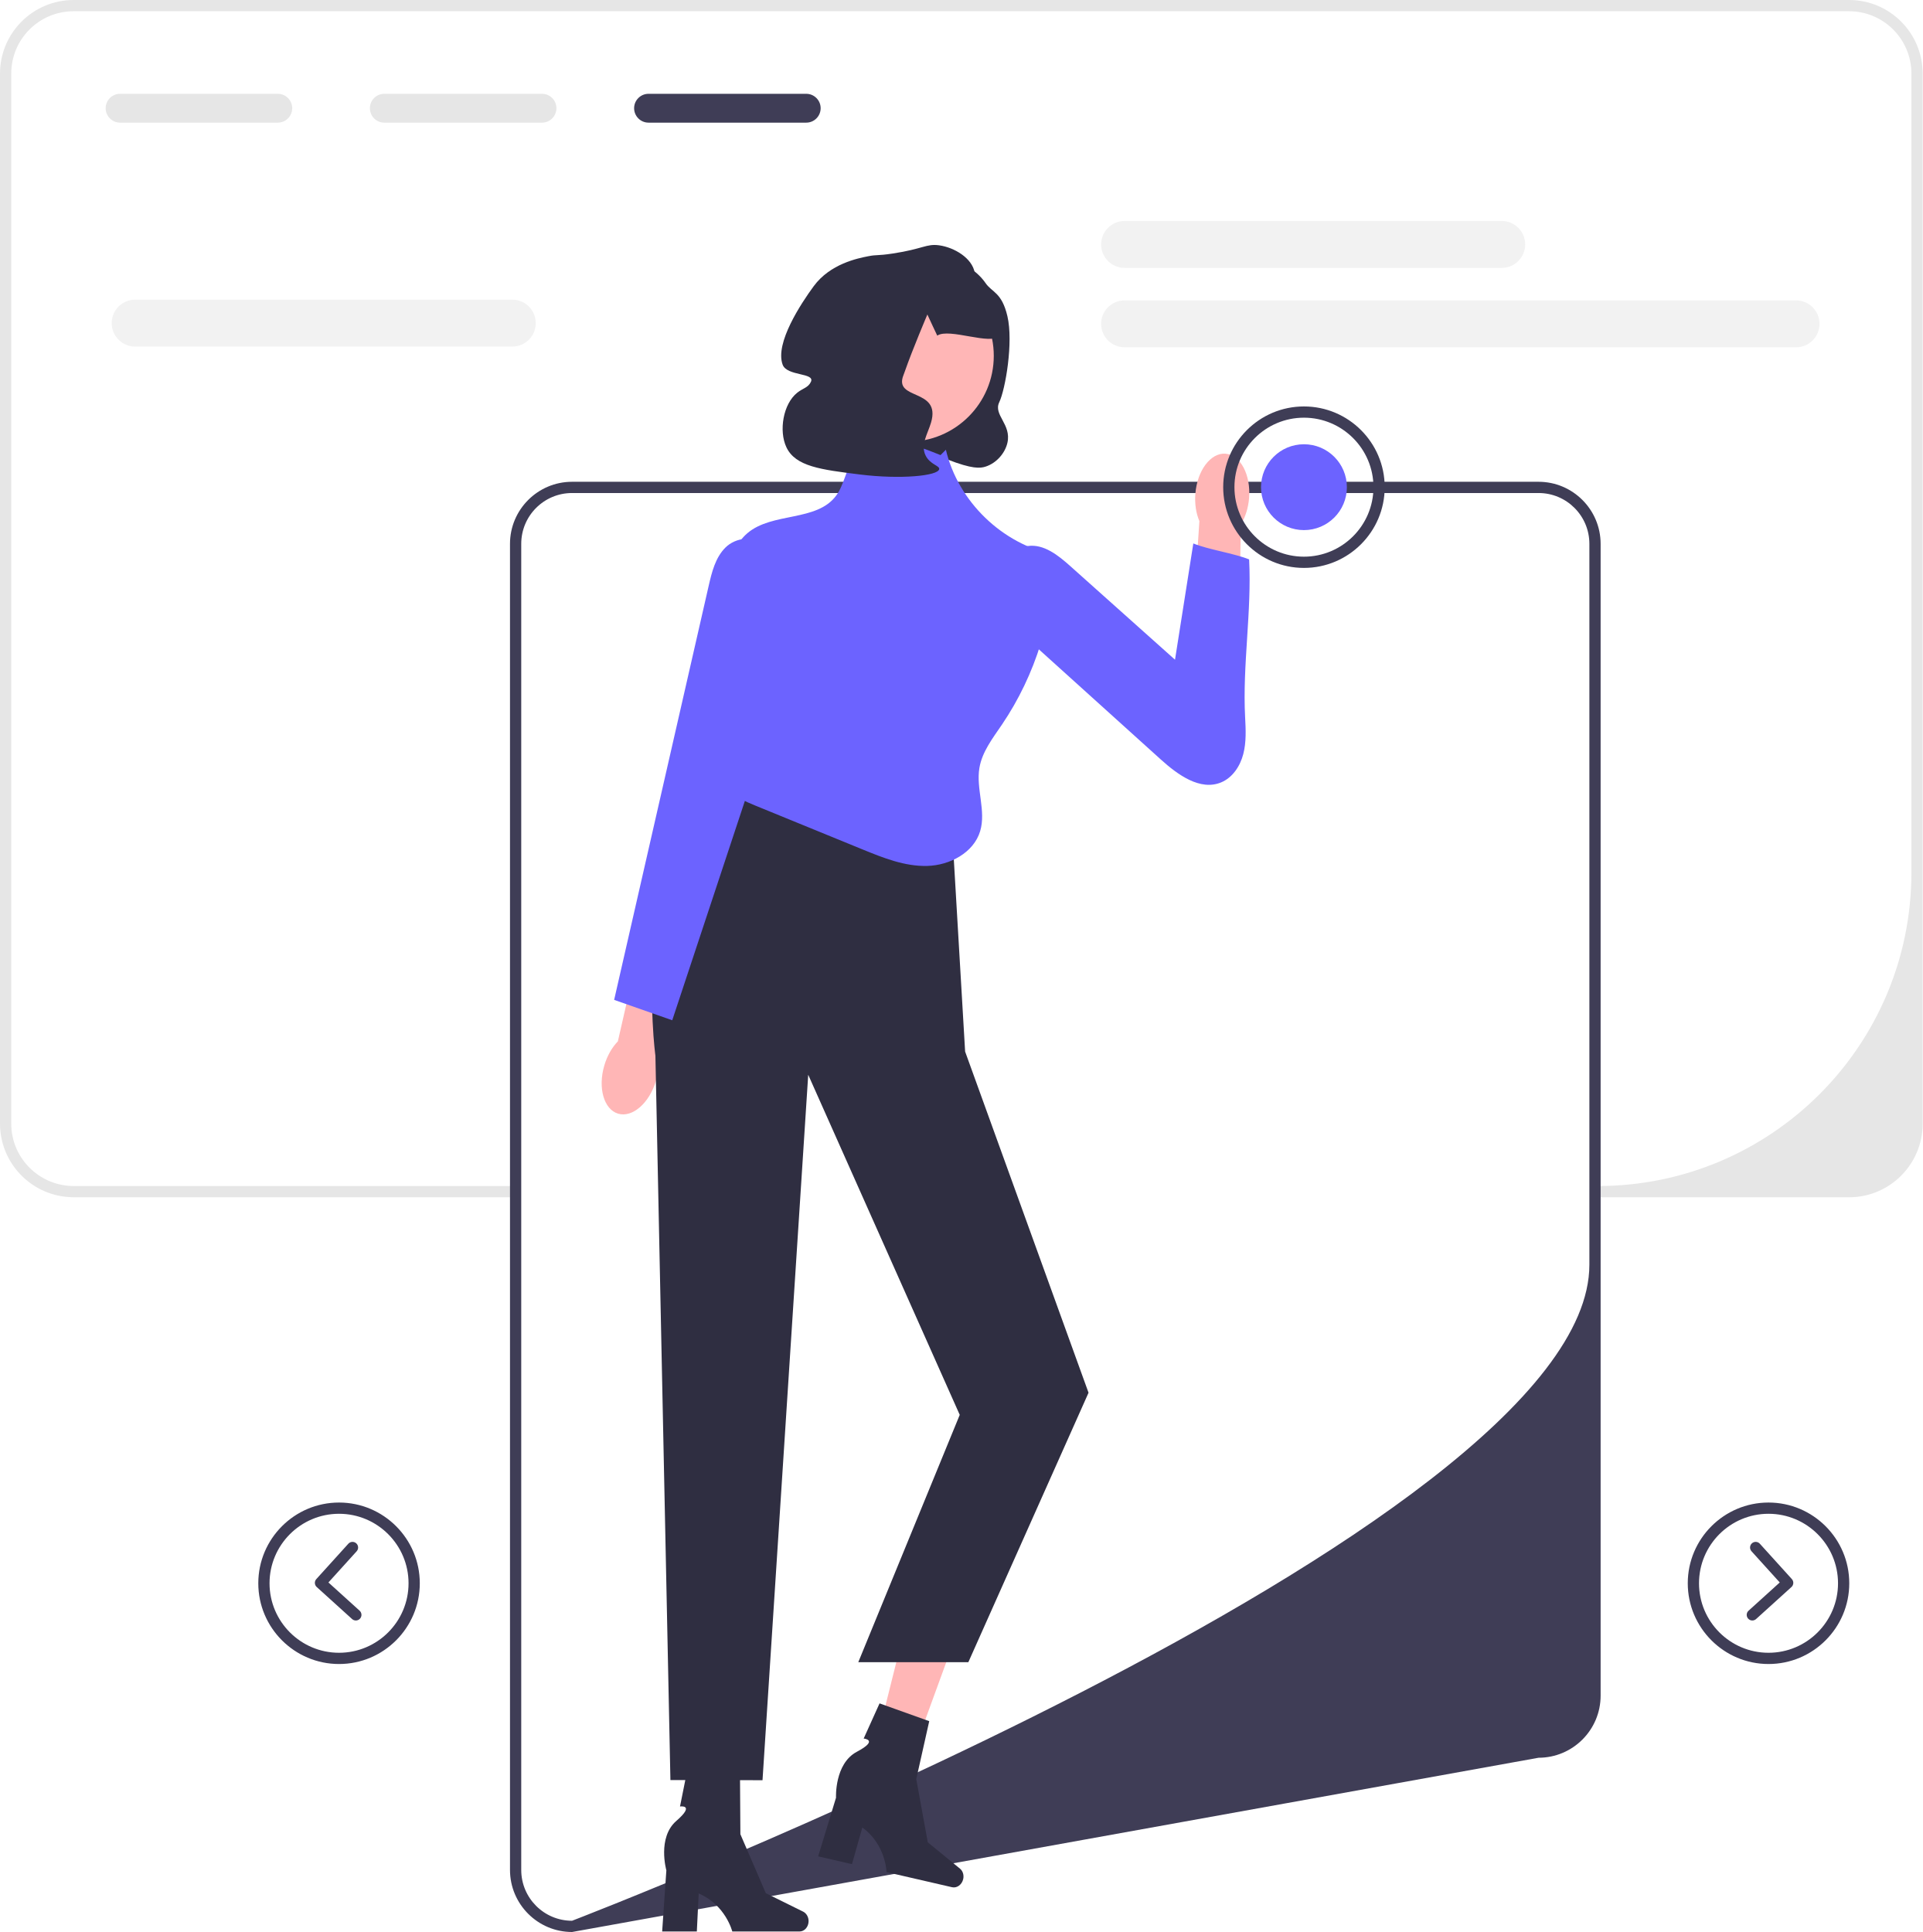
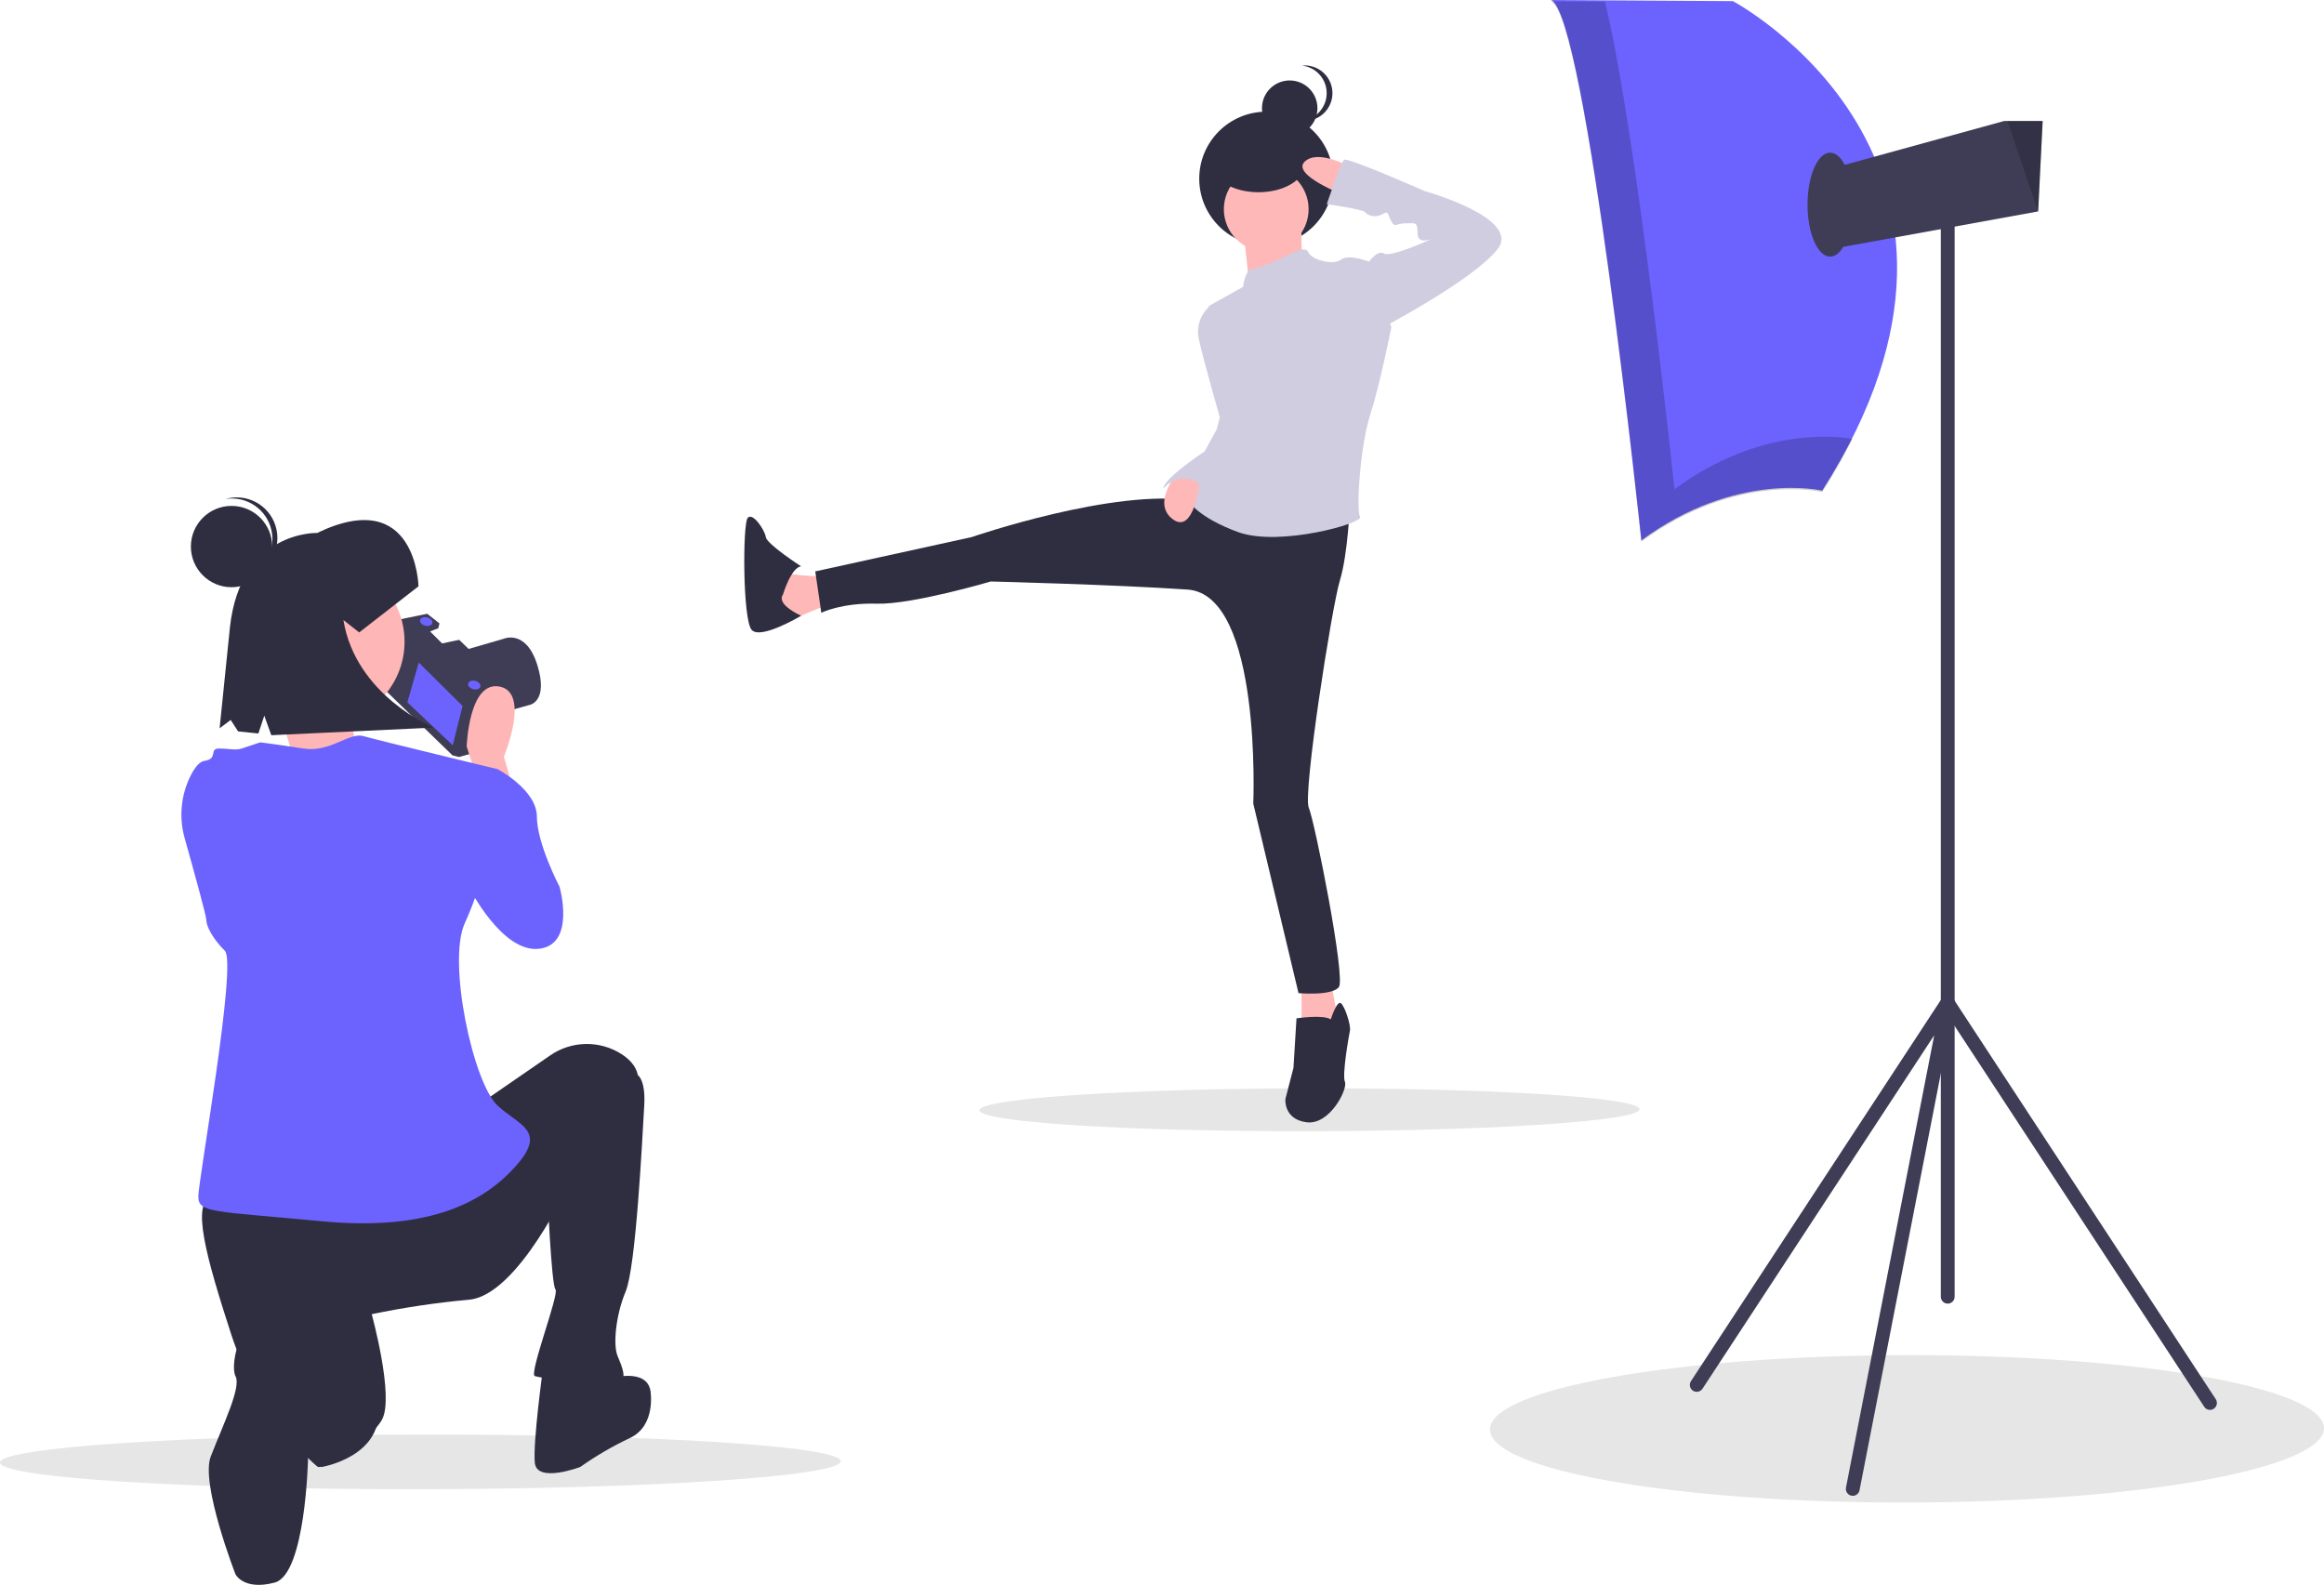
- <svg xmlns="http://www.w3.org/2000/svg" width="342" height="343.711" viewBox="0 0 342 343.711">
-   <path d="M328.91,0H13.1C5.865,0,0,5.865,0,13.1V199.9c0,6.92,5.41,12.62,12.22,13.06,.29,.03,.58,.04,.88,.04H91.717v-2H13.1c-.3,0-.59-.01-.88-.04-5.71-.45-10.22-5.24-10.22-11.06V13.09c-0-6.125,4.965-11.09,11.09-11.09H328.91c6.125,0,11.09,4.965,11.09,11.09V155.22c0,30.806-24.974,55.78-55.78,55.78h-0v2h44.69c7.229,0,13.09-5.861,13.09-13.09V13.09c0-7.229-5.861-13.09-13.09-13.09Z" fill="#e6e6e6" />
-   <g>
-     <path d="M267.125,47.659h-67.085c-2.301,0-4.174-1.872-4.174-4.174s1.873-4.174,4.174-4.174h67.085c2.301,0,4.174,1.872,4.174,4.174s-1.873,4.174-4.174,4.174Z" fill="#f2f2f2" />
-     <path d="M91.125,61.659H24.04c-2.301,0-4.174-1.872-4.174-4.174s1.872-4.174,4.174-4.174H91.125c2.301,0,4.174,1.872,4.174,4.174s-1.872,4.174-4.174,4.174Z" fill="#f2f2f2" />
-     <path d="M319.478,61.786h-119.438c-2.301,0-4.174-1.872-4.174-4.174s1.873-4.174,4.174-4.174h119.438c2.301,0,4.174,1.872,4.174,4.174s-1.873,4.174-4.174,4.174Z" fill="#f2f2f2" />
-   </g>
-   <path d="M90.717,332.671V96.751c0-6.087,4.952-11.04,11.04-11.04h171.92c6.087,0,11.04,4.953,11.04,11.04v204.92c0,6.087-4.953,11.04-11.04,11.04l-171.92,31c-6.088,0-11.04-4.953-11.04-11.04ZM282.717,96.751c0-4.993-4.047-9.04-9.04-9.04H101.757c-4.993,0-9.04,4.047-9.04,9.04v235.92c0,4.993,4.047,9.04,9.04,9.04,0,0,180.96-69.375,180.96-116.713V96.751Z" fill="#3f3d56" />
-   <g>
-     <path d="M314.581,296.035c-7.92,0-14.363-6.443-14.363-14.364,0-7.92,6.443-14.363,14.363-14.363,7.92,0,14.364,6.443,14.364,14.363,0,7.92-6.443,14.364-14.364,14.364Zm0-26.727c-6.817,0-12.363,5.546-12.363,12.363,0,6.817,5.546,12.364,12.363,12.364,6.817,0,12.364-5.546,12.364-12.364,0-6.817-5.546-12.363-12.364-12.363Z" fill="#3f3d56" />
-     <path d="M311.702,288.292c-.272,0-.544-.111-.741-.329-.371-.41-.34-1.042,.07-1.413l5.549-5.024-5.023-5.549c-.371-.409-.339-1.042,.07-1.412s1.042-.339,1.412,.07l5.694,6.29c.371,.409,.34,1.042-.07,1.412l-6.29,5.695c-.191,.173-.432,.259-.671,.259Z" fill="#3f3d56" />
-   </g>
-   <g>
-     <path d="M60.309,296.035c-7.92,0-14.364-6.443-14.364-14.364,0-7.92,6.443-14.363,14.364-14.363,7.92,0,14.363,6.443,14.363,14.363,0,7.92-6.443,14.364-14.363,14.364Zm0-26.727c-6.817,0-12.364,5.546-12.364,12.363,0,6.817,5.546,12.364,12.364,12.364,6.817,0,12.363-5.546,12.363-12.364,0-6.817-5.546-12.363-12.363-12.363Z" fill="#3f3d56" />
-     <path d="M63.298,288.292c-.239,0-.479-.085-.671-.259l-6.29-5.695c-.41-.371-.441-1.003-.07-1.412l5.694-6.29c.37-.41,1.003-.441,1.412-.07s.441,1.003,.07,1.412l-5.023,5.549,5.549,5.024c.41,.371,.441,1.003,.07,1.413-.197,.218-.469,.329-.741,.329Z" fill="#3f3d56" />
-   </g>
-   <g>
-     <path d="M168.52,46.555c3.009-.178,5.599,2.071,6.796,3.815,1.147,1.673,2.879,1.601,3.883,5.894,1.078,4.61-.352,12.994-1.456,15.302-1.082,2.261,2.204,3.904,1.456,7.207-.406,1.793-1.892,3.595-3.883,4.239-.958,.31-2.36,.457-6.796-1.272-5.612-2.188-8.418-3.282-9.708-5.511-1.285-2.22-.013-3.361,.971-9.326,1.457-8.832-.519-11.247,2.427-15.685,.91-1.371,2.964-4.465,6.31-4.663Z" fill="#2f2e41" />
-     <path d="M107.496,189.547c.516-1.746,1.384-3.23,2.409-4.284l3.867-16.94,8.007,2.076-4.785,16.961c.287,1.442,.208,3.16-.308,4.906-1.179,3.988-4.193,6.612-6.73,5.862-2.538-.75-3.639-4.592-2.46-8.58h0l0-0Z" fill="#ffb6b6" />
-     <path d="M222.185,88.598c-.143,1.815-.684,3.447-1.469,4.691l-.272,17.374-8.263-.371,1.165-17.584c-.58-1.352-.858-3.048-.715-4.863,.327-4.146,2.731-7.338,5.369-7.13s4.512,3.738,4.185,7.883h0Z" fill="#ffb6b6" />
-     <g>
-       <polygon points="123.16 329.209 129.185 329.351 132.543 302.285 123.652 302.074 123.16 329.209" fill="#ffb6b6" />
-       <path d="M143.83,341.778h0c0,1.018-.722,1.843-1.613,1.843h-11.958s-1.177-4.73-5.975-6.766l-.331,6.766h-6.169l.747-10.88s-1.65-5.821,1.777-8.796c3.427-2.975,.651-2.561,.651-2.561l1.348-6.734,9.322,1.096,.069,10.57,4.524,10.492,6.635,3.278c.591,.292,.973,.956,.973,1.691l0,0h0Z" fill="#2f2e41" />
-     </g>
-     <g>
-       <polygon points="154.014 317.418 159.852 318.91 169.207 293.29 160.59 291.088 154.014 317.418" fill="#ffb6b6" />
-       <path d="M171.331,334.31h0c-.229,.992-1.118,1.633-1.986,1.433l-11.653-2.687s-.084-4.874-4.302-7.936l-1.843,6.519-6.011-1.386,3.173-10.434s-.3-6.043,3.708-8.172c4.008-2.129,1.21-2.349,1.21-2.349l2.827-6.259,8.837,3.163-2.308,10.315,2.051,11.24,5.729,4.685c.51,.417,.733,1.151,.568,1.867l0,0-0,0Z" fill="#2f2e41" />
-     </g>
-     <path d="M169.248,145.821l2.427,41.259,21.953,60.692-21.38,47.939h-19.578l18.047-44-26.952-60.505-8.129,125.501-16.383-.025-2.67-128.874s-5.097-37.133,14.319-52.18l38.347,10.193h0Z" fill="#2f2e41" />
-     <path d="M167.299,80.962c-2.592-1.042-5.244-2.097-8.034-2.243s-5.794,.778-7.449,3.029c-1.41,1.917-1.665,4.498-3.074,6.416-3.454,4.701-11.359,2.907-15.797,6.693-4.07,3.472-3.437,9.888-1.912,15.015s3.562,10.776,1.249,15.6c-1.806,3.768-6.144,6.726-5.634,10.874,.441,3.587,4.281,5.569,7.626,6.937l19.132,7.825c3.707,1.516,7.549,3.058,11.552,2.944s8.236-2.346,9.39-6.181c1.088-3.615-.758-7.529-.133-11.252,.483-2.88,2.37-5.287,4.008-7.704,6.004-8.859,9.296-19.53,9.327-30.232-9.269-1.865-17.127-9.469-19.297-18.671" fill="#6c63ff" />
-     <path d="M180.541,111.687l25.944,23.431c3.006,2.715,6.992,5.626,10.733,4.071,2.037-.847,3.378-2.894,3.934-5.03s.444-4.38,.328-6.583c-.486-9.226,1.197-18.826,.712-28.052-2.585-1.072-7.34-1.77-9.926-2.842l-3.257,20.682-18.621-16.645c-2.156-1.927-4.722-3.988-7.585-3.577-2.997,.43-4.998,3.584-5.148,6.608s1.099,5.925,2.371,8.672" fill="#6c63ff" />
-     <path d="M135.758,97.17c-1.553-1.999-4.915-1.551-6.711,.234s-2.435,4.393-2.998,6.862l-16.806,73.616,10.335,3.626,13.288-40.137c2.422-7.316,4.856-14.682,5.915-22.316s.676-15.633-2.378-22.709" fill="#6c63ff" />
-     <circle cx="161.482" cy="63.303" r="15.29" fill="#ffb6b6" />
-     <path d="M173.374,48.498c-.44-2.571-3.604-4.475-6.31-4.854-2.283-.319-2.858,.64-8.252,1.456-2.883,.436-2.754,.167-4.369,.485-1.861,.367-6.772,1.334-9.708,5.339-2.205,3.009-6.926,10.1-5.521,13.95,.759,2.08,5.774,1.404,5.036,3.039-.477,1.056-1.42,1.144-2.427,1.942-2.536,2.01-3.307,6.81-1.942,9.708,1.615,3.429,6.123,3.988,13.106,4.854,7.194,.892,13.931,.25,14.077-.971,.074-.623-1.639-.803-2.427-2.427-.923-1.903,.377-3.825,.971-5.825,1.854-6.24-6.75-3.87-4.891-8.484,.065-.162,.14-.366,.223-.605,1.376-3.953,4.02-10.152,4.02-10.152,0,0,1.744,3.765,1.757,3.757,2.085-1.434,9.679,1.829,11,0,2.125-2.941-4.243-10.633-4.343-11.213l0-0Z" fill="#2f2e41" />
-   </g>
-   <path d="M231.945,101.035c-7.92,0-14.364-6.443-14.364-14.364,0-7.92,6.443-14.363,14.364-14.363s14.364,6.443,14.364,14.363c0,7.92-6.443,14.364-14.364,14.364Zm0-26.727c-6.817,0-12.364,5.546-12.364,12.363,0,6.817,5.546,12.364,12.364,12.364s12.364-5.546,12.364-12.364c0-6.817-5.546-12.363-12.364-12.363Z" fill="#3f3d56" />
-   <circle cx="231.945" cy="86.672" r="7.636" fill="#6c63ff" />
-   <g>
-     <path d="M49.416,16.689H21.356c-1.41,0-2.56,1.15-2.56,2.56,0,1.42,1.15,2.57,2.56,2.57h28.06c1.41,0,2.56-1.15,2.56-2.57,0-1.41-1.15-2.56-2.56-2.56Z" fill="#e6e6e6" />
-     <path d="M96.416,16.689h-28.06c-1.41,0-2.56,1.15-2.56,2.56,0,1.42,1.15,2.57,2.56,2.57h28.06c1.41,0,2.56-1.15,2.56-2.57,0-1.41-1.15-2.56-2.56-2.56Z" fill="#e6e6e6" />
-     <path d="M143.416,16.689h-28.06c-1.41,0-2.56,1.15-2.56,2.56,0,1.42,1.15,2.57,2.56,2.57h28.06c1.41,0,2.56-1.15,2.56-2.57,0-1.41-1.15-2.56-2.56-2.56Z" fill="#3f3d56" />
-   </g>
+ <svg xmlns="http://www.w3.org/2000/svg" data-name="Layer 1" width="994.405" height="678.133" viewBox="0 0 994.405 678.133">
+   <ellipse cx="282.662" cy="736.435" rx="179.865" ry="11.69" transform="translate(-103.979 -110.4788) rotate(-0.09196)" fill="#e6e6e6" />
+   <ellipse cx="663.127" cy="585.772" rx="141.228" ry="9.179" transform="translate(-103.7366 -109.8683) rotate(-0.09196)" fill="#e6e6e6" />
+   <ellipse cx="918.756" cy="722.299" rx="178.447" ry="31.534" transform="translate(-103.9554 -109.4578) rotate(-0.09196)" fill="#e6e6e6" />
+   <path d="M309.35,418.143l20.253-5.639s7.933-1.584,3.086-17.077-14.461-11.157-14.461-11.157l-17.966,5.22-7.093,2.191,9.98,14.002.837,9.332Z" transform="translate(-102.7973 -110.9334)" fill="#3f3d56" />
+   <polygon points="167.418 266.274 161.064 291.656 193.622 323.209 196.421 323.911 203.888 321.813 210.243 296.433 203.806 289.664 210.385 287.94 196.345 274.31 189.019 275.848 183.142 270.013 187.108 268.428 187.483 266.935 182.678 263.153 167.418 266.274" fill="#3f3d56" />
+   <polygon points="197.922 302.074 193.716 318.87 174.312 300.526 179.171 283.496 197.922 302.074" fill="#6c63ff" />
+   <polygon points="167.418 266.274 166.527 269.833 198.902 301.328 201.701 302.029 208.936 300.071 209.334 300.063 210.243 296.433 203.806 289.664 210.385 287.94 196.345 274.31 189.019 275.848 183.142 270.013 187.108 268.428 187.483 266.935 182.678 263.153 167.418 266.274" fill="none" stroke="#3f3d56" stroke-miterlimit="10" />
+   <ellipse cx="285.171" cy="376.886" rx="1.828" ry="2.693" transform="translate(-252.4894 451.0471) rotate(-75.94348)" fill="#6c63ff" />
+   <ellipse cx="305.739" cy="404.05" rx="1.828" ry="2.693" transform="translate(-263.2676 491.5655) rotate(-75.94348)" fill="#6c63ff" />
+   <path d="M322.806,449.761l-4.417-15.017s11.483-27.383-1.767-30.033-14.133,25.617-14.133,25.617l5.3,16.783Z" transform="translate(-102.7973 -110.9334)" fill="#ffb6b6" />
+   <circle cx="138.008" cy="274.542" r="35.088" fill="#ffb6b6" />
+   <path d="M252.157,410.243s2.064,25.8,7.224,27.864-46.134,16.512-46.134,16.512l15.48-17.544s-6.498-26.832-13.722-33.024Z" transform="translate(-102.7973 -110.9334)" fill="#ffb6b6" />
+   <path d="M301.606,441.811l14.133-1.767s16.783,8.833,16.783,20.317,9.717,30.033,9.717,30.033,7.067,24.733-8.833,26.5S303.373,490.395,303.373,490.395Z" transform="translate(-102.7973 -110.9334)" fill="#6c63ff" />
+   <path d="M309.556,582.261l28.492-19.628a27.607,27.607,0,0,1,30.888-.558c3.926,2.617,6.87,6.052,6.87,10.469,0,13.25-29.15,44.167-29.15,44.167S324.573,665.294,303.373,667.061a365.845,365.845,0,0,0-41.517,6.183s9.717,35.333,4.417,45.05-25.617,21.2-27.383,20.317-26.5-23.85-37.1-56.533-17.667-57.417-7.95-59.183S309.556,582.261,309.556,582.261Z" transform="translate(-102.7973 -110.9334)" fill="#2f2e41" />
+   <path d="M373.156,569.894s6.183-.883,5.3,14.133-3.533,68.9-7.95,79.5-5.3,22.967-3.533,27.383,5.3,11.483-.883,12.367-31.8-2.65-34.45-3.533,10.6-35.333,8.833-37.1-3.533-43.283-3.533-43.283Z" transform="translate(-102.7973 -110.9334)" fill="#2f2e41" />
+   <path d="M364.323,700.628s15.017-4.417,16.783,5.3c0,0,2.65,15.017-8.833,20.317a141.909,141.909,0,0,0-21.2,12.367s-18.55,7.067-19.433-1.767,3.533-40.633,3.533-40.633Z" transform="translate(-102.7973 -110.9334)" fill="#2f2e41" />
+   <path d="M264.506,711.227l-28.267-22.967s5.3,28.267-1.767,33.567l-3.228,9.437,9.039,7.394S268.04,734.194,264.506,711.227Z" transform="translate(-102.7973 -110.9334)" fill="#2f2e41" />
+   <path d="M224.756,672.361s18.55,5.3,15.9,23.85-6.048,38.703-6.048,38.703-1.019,49.63-14.269,53.163-16.783-3.533-16.783-3.533-15.062-38.782-10.6-50.35c5.4-14.001,13.182-29.723,10.6-34.45C201.016,695.093,205.323,669.711,224.756,672.361Z" transform="translate(-102.7973 -110.9334)" fill="#2f2e41" />
+   <path d="M214.156,428.561s7.067.883,18.55,2.65,19.433-7.067,25.617-5.3,57.417,14.133,57.417,14.133L311.308,474.019c-1.452,11.136-5.06,21.798-9.681,32.033-7.451,16.503,3.589,68.202,14.112,77.976,9.154,8.501,21.2,10.6,7.95,25.617S287.473,637.911,240.656,633.494s-53-3.533-53-10.6,16.661-99.816,11.361-105.116-7.95-10.6-7.95-13.25c0-1.771-5.526-21.699-9.19-34.718a37.107,37.107,0,0,1,2.765-27.528c1.658-3.103,3.555-5.486,5.542-5.77,6.183-.883,1.889-5.3,6.306-5.3s7.067.883,9.717,0Z" transform="translate(-102.7973 -110.9334)" fill="#6c63ff" />
+   <path d="M281.86,361.807s-.799-43.36-43.36-22.835c0,0-32.726-1.154-37.306,40.243l-4.428,43.339,4.743-3.566,3.178,4.901,8.668.886,2.531-7.624,2.999,8.364,69.447-3.256s-33.324-13.614-38.594-46.033l6.748,5.31Z" transform="translate(-102.7973 -110.9334)" fill="#2f2e41" />
+   <circle cx="99.073" cy="233.859" r="17.395" fill="#2f2e41" />
+   <path d="M218.983,337.968a17.382,17.382,0,0,0-19.57-13.552c.349-.097.693-.204,1.052-.281a17.395,17.395,0,1,1,7.267,34.023c-.359.077-.717.12-1.075.173A17.382,17.382,0,0,0,218.983,337.968Z" transform="translate(-102.7973 -110.9334)" fill="#2f2e41" />
+   <circle cx="541.812" cy="76.467" r="28.674" fill="#2f2e41" />
+   <path d="M659.706,206.489s-.432,17.699,1.295,18.131-23.743,7.339-23.743,7.339l-2.59-24.175Z" transform="translate(-102.7973 -110.9334)" fill="#ffb8b8" />
+   <path d="M458.538,357.581s-18.994,0-19.426-2.158-4.317,17.699-4.317,17.699l7.77,2.59s14.678-6.475,15.973-6.475S458.538,357.581,458.538,357.581Z" transform="translate(-102.7973 -110.9334)" fill="#ffb8b8" />
+   <path d="M437.817,365.352s3.454-11.656,7.77-12.087c0,0-14.678-9.497-15.109-12.519s-5.612-10.792-7.77-8.202-2.158,43.601,1.727,47.918,21.153-6.068,21.153-6.068S434.795,369.669,437.817,365.352Z" transform="translate(-102.7973 -110.9334)" fill="#2f2e41" />
+   <polygon points="569.428 419.757 572.881 438.319 556.909 440.909 556.909 419.757 569.428 419.757" fill="#ffb8b8" />
+   <path d="M672.225,547.094s2.59-8.202,4.317-6.907,4.317,9.497,3.885,11.656-3.454,18.994-2.158,22.016-6.475,18.563-16.404,17.268-9.066-9.929-9.066-9.929l3.454-13.382,1.295-21.153S668.772,544.936,672.225,547.094Z" transform="translate(-102.7973 -110.9334)" fill="#2f2e41" />
+   <circle cx="551.843" cy="46.288" r="11.865" fill="#2f2e41" />
+   <path d="M670.46,150.795a11.866,11.866,0,0,0-10.629-11.801,11.986,11.986,0,0,1,1.236-.064,11.865,11.865,0,0,1,0,23.73,12.008,12.008,0,0,1-1.236-.064A11.866,11.866,0,0,0,670.46,150.795Z" transform="translate(-102.7973 -110.9334)" fill="#2f2e41" />
+   <circle cx="541.8" cy="89.512" r="18.131" fill="#ffb8b8" />
+   <path d="M680.427,326.5s-.863,21.585-4.317,32.809-15.904,91.158-13.314,97.202,15.904,72.884,12.883,76.77-17.268,2.59-17.268,2.59l-19.358-81.087s3.817-89.432-28.128-91.59-84.18-3.454-84.18-3.454-33.672,9.929-48.781,9.497-23.743,3.885-23.743,3.885L451.631,355.423l66.912-14.678s61.3-21.153,94.972-15.541S680.427,326.5,680.427,326.5Z" transform="translate(-102.7973 -110.9334)" fill="#2f2e41" />
+   <path d="M656.253,219.008s5.18-3.022,6.475,0,10.361,5.612,13.814,3.022,12.087.863,12.087.863l9.497,28.06s-4.749,24.175-9.066,37.557-6.044,41.011-4.317,43.601-34.535,12.951-52.235,6.475-21.585-13.814-21.585-13.814,19.426-27.628,12.951-40.579-1.295-27.628-1.295-27.628l-2.59-14.678,14.678-8.202s.863-7.77,4.317-7.77S656.253,219.008,656.253,219.008Z" transform="translate(-102.7973 -110.9334)" fill="#d0cde1" />
+   <path d="M626.466,242.32h-6.475a14.492,14.492,0,0,0-4.317,13.382c1.727,8.202,9.514,35.395,9.514,35.395l6.458-16.832Z" transform="translate(-102.7973 -110.9334)" fill="#d0cde1" />
+   <path d="M607.871,311.647s-12.919,13.989-3.422,21.328,11.837-16.836,11.837-16.836Z" transform="translate(-102.7973 -110.9334)" fill="#ffb8b8" />
+   <path d="M626.466,282.467l-3.022,12.087-5.18,9.497s-17.699,11.656-17.699,15.973c0,0,7.77-9.929,17.699,0l8.85-21.369Z" transform="translate(-102.7973 -110.9334)" fill="#d0cde1" />
+   <ellipse cx="538.477" cy="70.387" rx="19.775" ry="11.865" fill="#2f2e41" />
+   <path d="M680.427,182.315s-13.814-7.77-19.426-2.158,16.836,14.246,16.836,14.246Z" transform="translate(-102.7973 -110.9334)" fill="#ffb8b8" />
+   <path d="M685.608,225.052l3.022-2.158s3.454-5.18,6.475-3.454,20.721-6.475,20.721-6.475-6.475,3.022-6.475-2.158-.863-4.317-5.18-4.317-4.317,2.158-6.044-.863-.863-4.749-3.885-3.022-6.475.432-7.339-.863-16.404-3.454-16.404-3.454,6.044-17.699,7.339-18.994,34.535,13.383,34.535,13.383,41.874,11.656,31.082,25.038-49.645,33.672-49.645,33.672Z" transform="translate(-102.7973 -110.9334)" fill="#d0cde1" />
+   <path d="M766.407,110.933l77.881.484s128.189,68.206,38.215,209.455c0,0-36.764-8.707-77.397,21.284C805.106,342.157,781.403,116.254,766.407,110.933Z" transform="translate(-102.7973 -110.9334)" fill="#6c63ff" />
+   <path d="M789.574,111.64c13.953,58.283,29.726,208.605,29.726,208.605,36.303-26.795,69.493-22.703,76.16-21.526a257.991,257.991,0,0,1-12.958,22.716s-36.764-8.707-77.397,21.284c0,0-23.703-225.902-38.698-231.223Z" transform="translate(-102.7973 -110.9334)" opacity="0.2" style="isolation:isolate" />
+   <polygon points="780.189 73.043 786.961 105.937 872.069 90.467 872.097 90.457 874.032 51.759 857.586 51.759 780.189 73.043" fill="#3f3d56" />
+   <polygon points="858.959 51.759 872.069 90.467 872.097 90.457 874.032 51.759 858.959 51.759" opacity="0.2" style="isolation:isolate" />
+   <ellipse cx="783.091" cy="87.555" rx="9.675" ry="22.252" fill="#3f3d56" />
+   <path d="M936.197,668.729a2.957,2.957,0,0,1-2.957-2.957V198.489a2.957,2.957,0,1,1,5.914,0V665.772a2.957,2.957,0,0,1-2.957,2.957Z" transform="translate(-102.7973 -110.9334)" fill="#3f3d56" />
+   <path d="M895.567,750.964a2.956,2.956,0,0,1-2.906-3.523l37.748-193.52L831.282,705.125a2.957,2.957,0,1,1-4.946-3.244h0L933.723,538.079a2.958,2.958,0,0,1,5.376,2.188L898.466,748.573A2.959,2.959,0,0,1,895.567,750.964Z" transform="translate(-102.7973 -110.9334)" fill="#3f3d56" />
+   <path d="M1048.424,714.2a2.953,2.953,0,0,1-2.475-1.337L933.723,541.623a2.957,2.957,0,1,1,4.946-3.241h0l112.226,171.24a2.957,2.957,0,0,1-2.471,4.578Z" transform="translate(-102.7973 -110.9334)" fill="#3f3d56" />
</svg>
